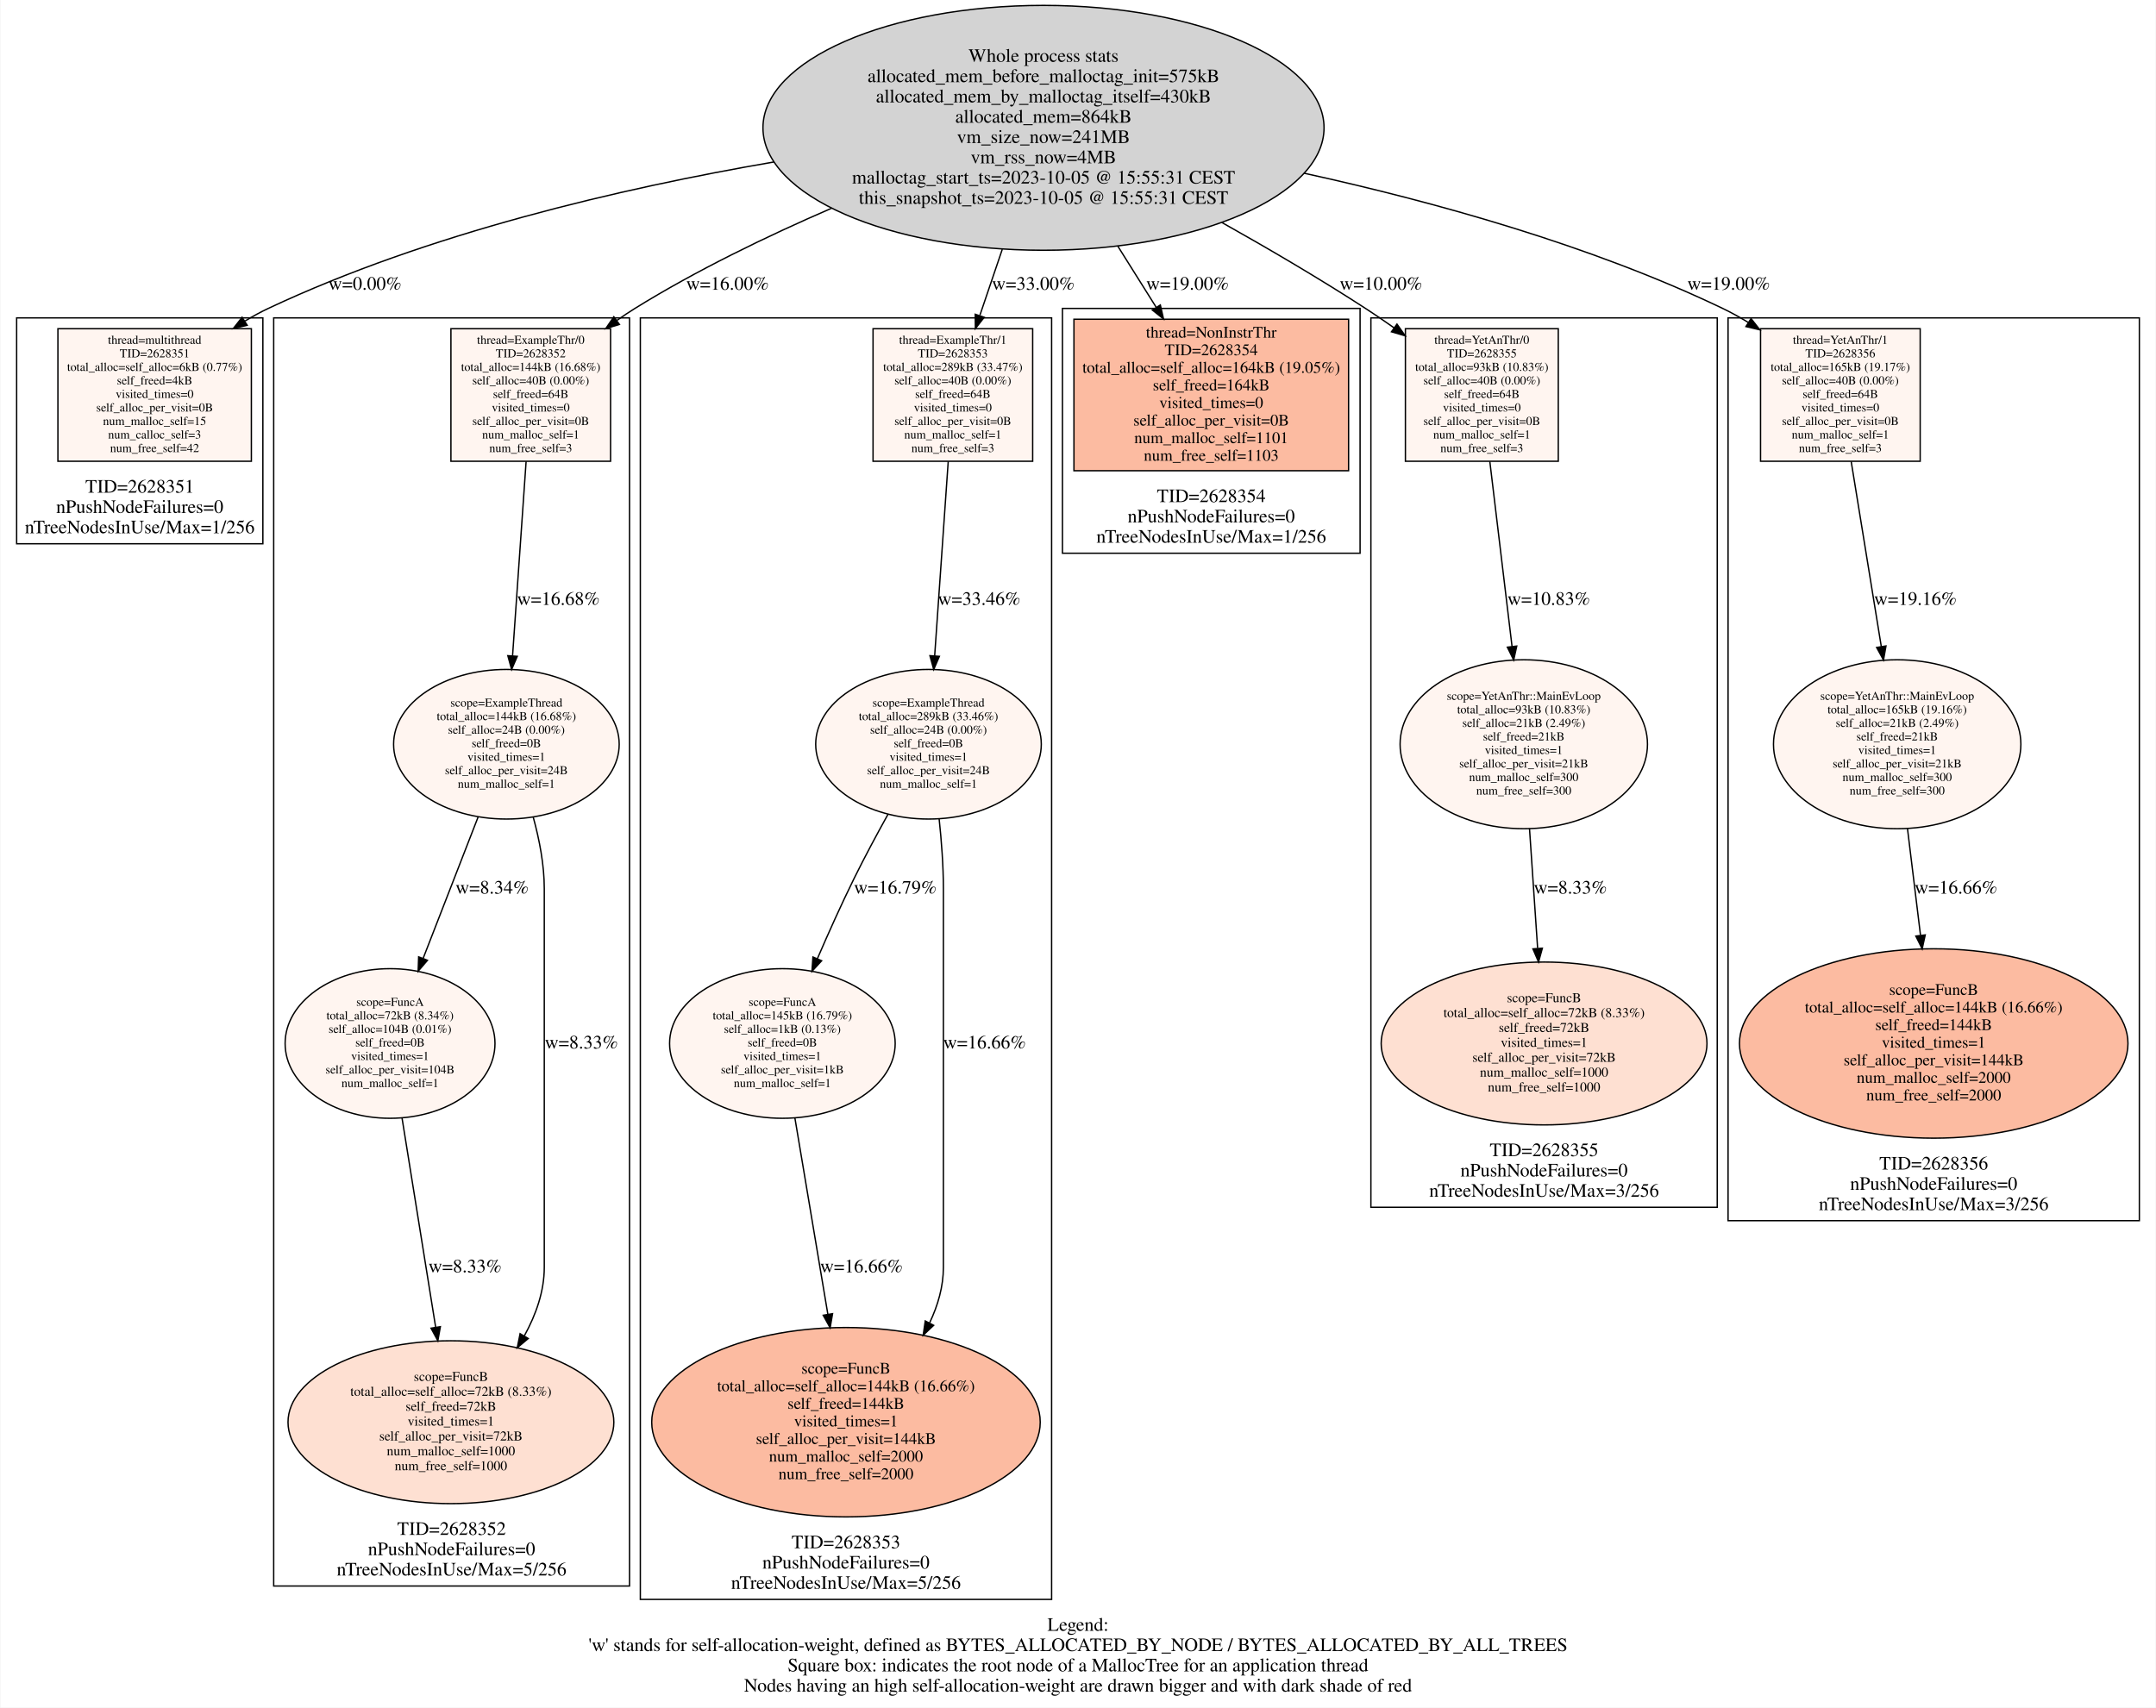
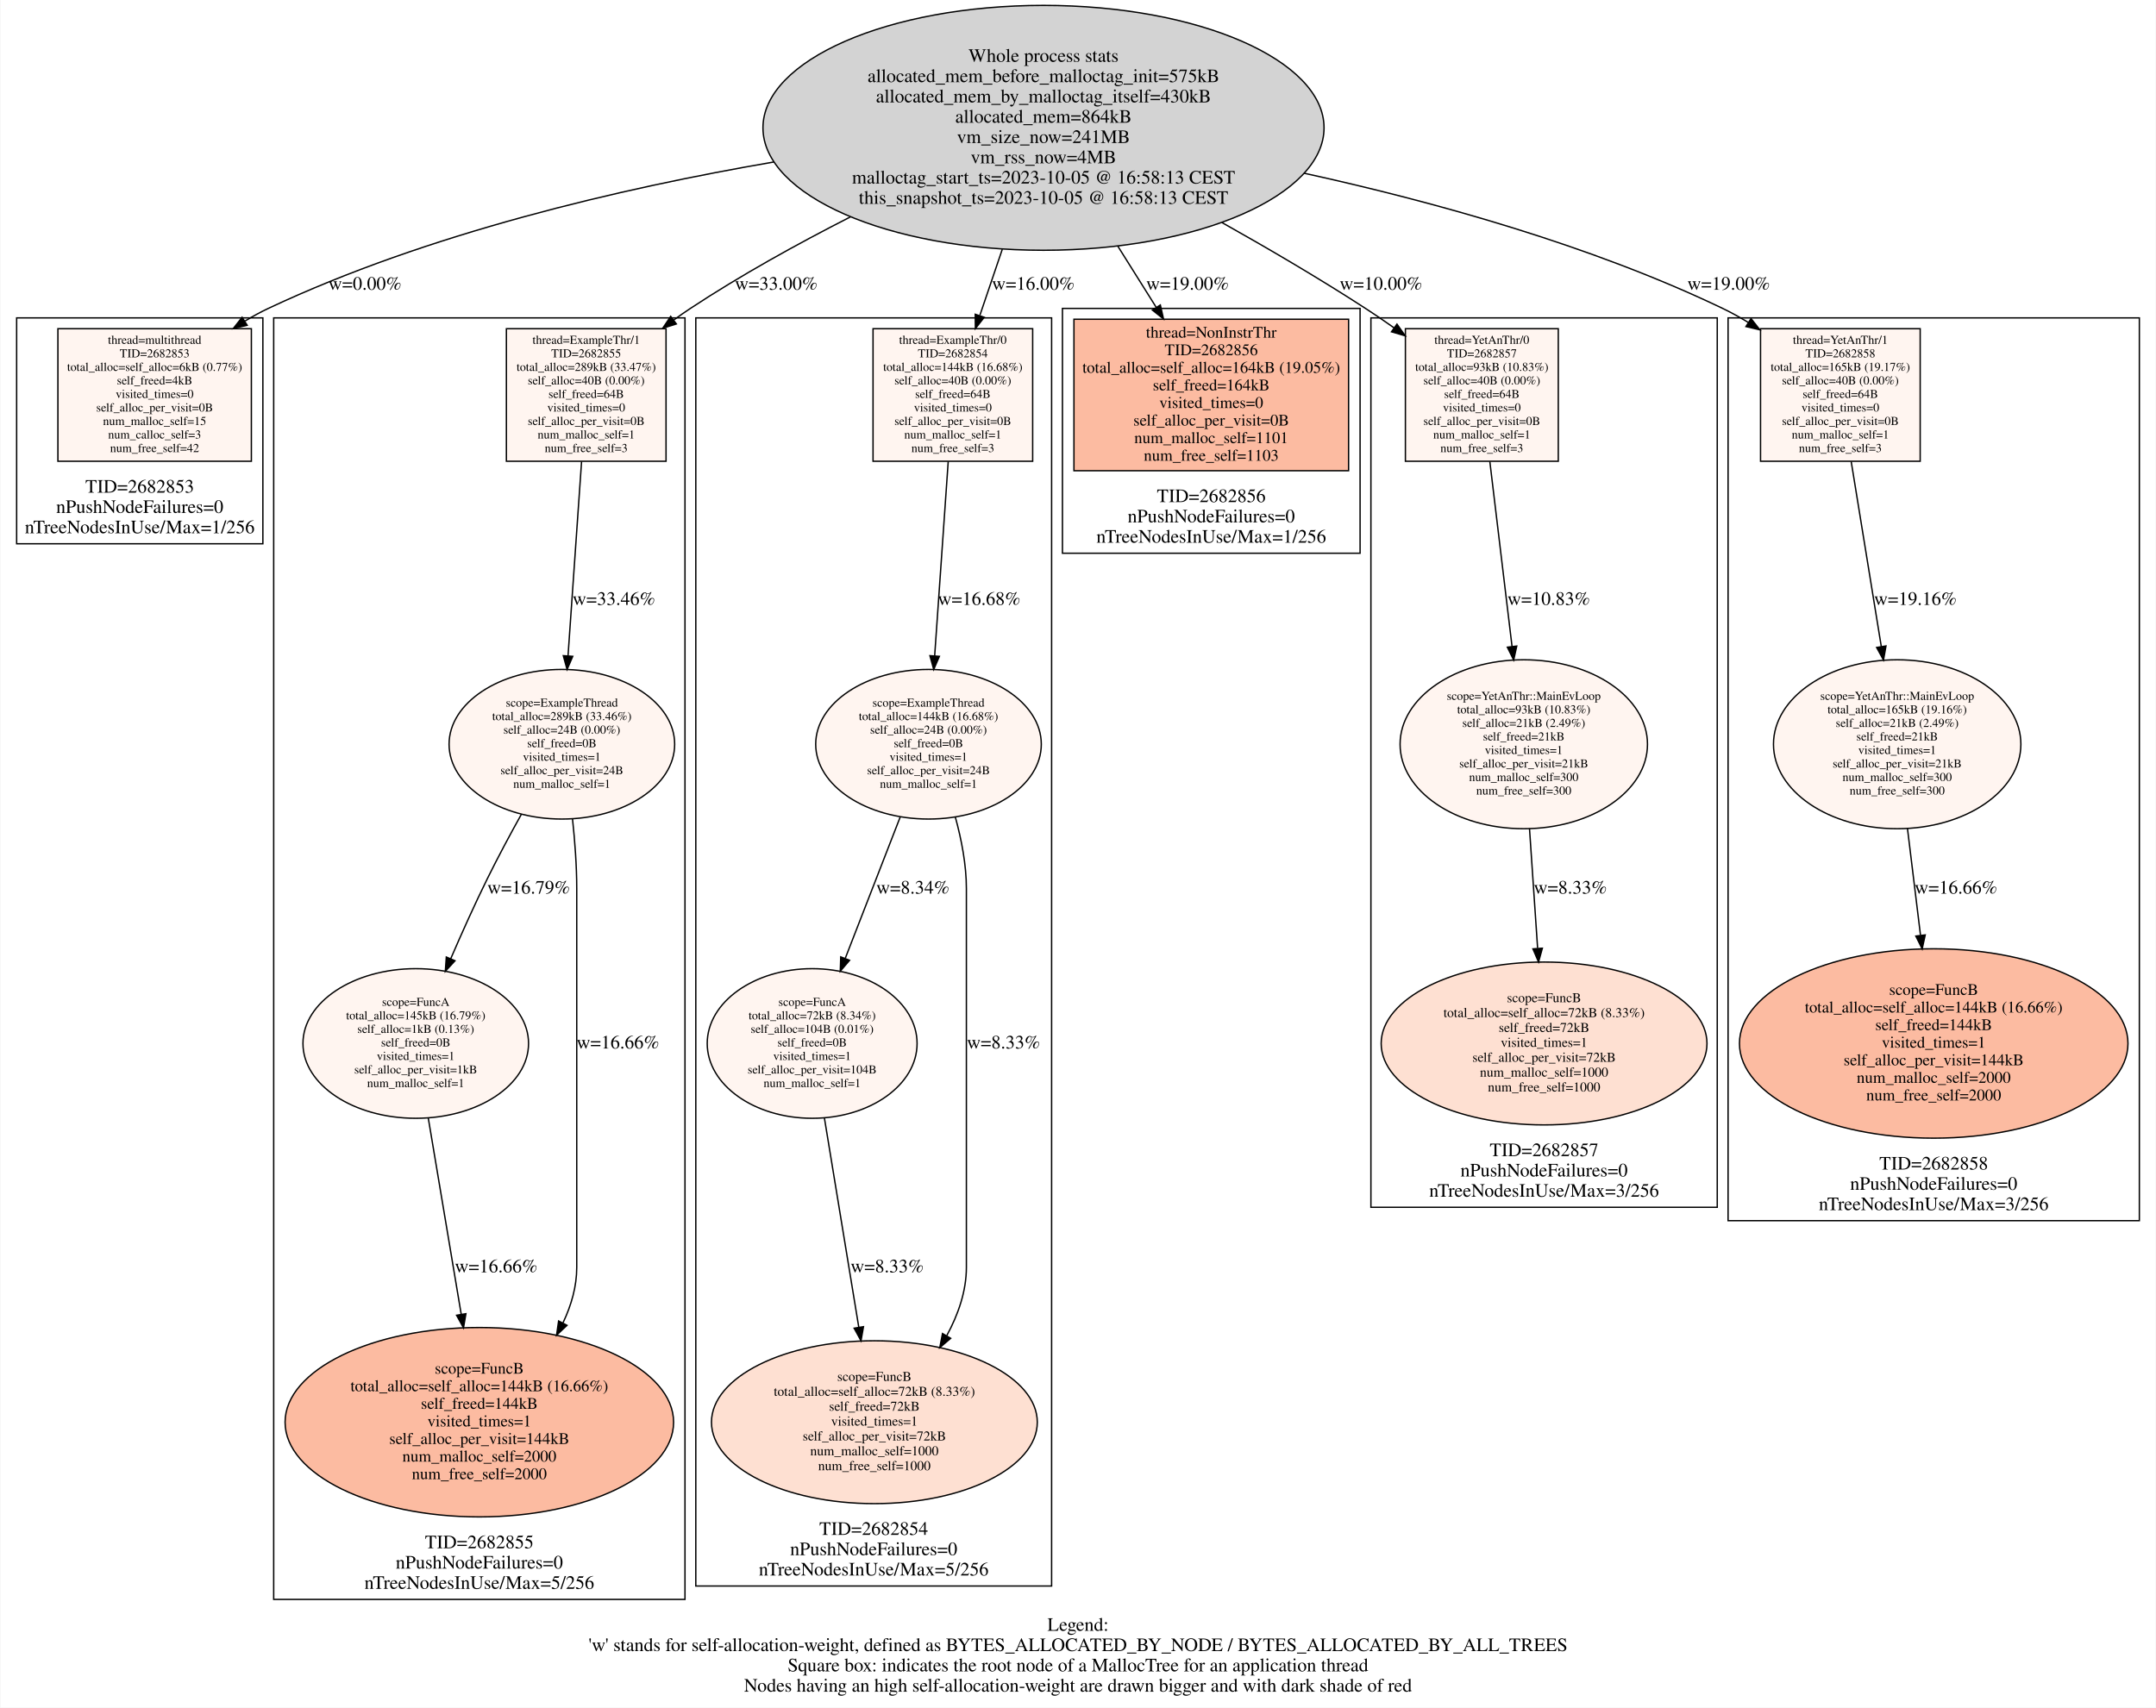
<svg xmlns="http://www.w3.org/2000/svg" width="1593pt" height="1262pt" viewBox="0.00 0.00 1593.00 1262.48">
  <g id="graph0" class="graph" transform="scale(1 1) rotate(0) translate(4 1258.484)">
    <polygon fill="#ffffff" stroke="transparent" points="-4,4 -4,-1258.484 1589,-1258.484 1589,4 -4,4" />
    <text text-anchor="middle" x="792.5" y="-52.8" font-family="Times,serif" font-size="14.00" fill="#000000">Legend:</text>
    <text text-anchor="middle" x="792.5" y="-37.8" font-family="Times,serif" font-size="14.00" fill="#000000">'w' stands for self-allocation-weight, defined as BYTES_ALLOCATED_BY_NODE / BYTES_ALLOCATED_BY_ALL_TREES</text>
    <text text-anchor="middle" x="792.5" y="-22.8" font-family="Times,serif" font-size="14.00" fill="#000000">Square box: indicates the root node of a MallocTree for an application thread</text>
    <text text-anchor="middle" x="792.5" y="-7.8" font-family="Times,serif" font-size="14.00" fill="#000000">Nodes having an high self-allocation-weight are drawn bigger and with dark shade of red</text>
    <g id="clust1" class="cluster">
      <polygon fill="none" stroke="#000000" points="8,-856.465 8,-1023.465 190,-1023.465 190,-856.465 8,-856.465" />
-       <text text-anchor="middle" x="99" y="-894.265" font-family="Times,serif" font-size="14.00" fill="#000000">TID=2628351</text>
+       <text text-anchor="middle" x="99" y="-894.265" font-family="Times,serif" font-size="14.00" fill="#000000">TID=2682853</text>
      <text text-anchor="middle" x="99" y="-879.265" font-family="Times,serif" font-size="14.00" fill="#000000">nPushNodeFailures=0</text>
      <text text-anchor="middle" x="99" y="-864.265" font-family="Times,serif" font-size="14.00" fill="#000000">nTreeNodesInUse/Max=1/256</text>
    </g>
    <g id="clust2" class="cluster">
-       <polygon fill="none" stroke="#000000" points="198,-85.9 198,-1023.465 461,-1023.465 461,-85.9 198,-85.9" />
-       <text text-anchor="middle" x="329.5" y="-123.7" font-family="Times,serif" font-size="14.00" fill="#000000">TID=2628352</text>
-       <text text-anchor="middle" x="329.5" y="-108.7" font-family="Times,serif" font-size="14.00" fill="#000000">nPushNodeFailures=0</text>
-       <text text-anchor="middle" x="329.5" y="-93.7" font-family="Times,serif" font-size="14.00" fill="#000000">nTreeNodesInUse/Max=5/256</text>
+       <polygon fill="none" stroke="#000000" points="198,-76 198,-1023.465 502,-1023.465 502,-76 198,-76" />
+       <text text-anchor="middle" x="350" y="-113.8" font-family="Times,serif" font-size="14.00" fill="#000000">TID=2682855</text>
+       <text text-anchor="middle" x="350" y="-98.8" font-family="Times,serif" font-size="14.00" fill="#000000">nPushNodeFailures=0</text>
+       <text text-anchor="middle" x="350" y="-83.8" font-family="Times,serif" font-size="14.00" fill="#000000">nTreeNodesInUse/Max=5/256</text>
    </g>
    <g id="clust3" class="cluster">
-       <polygon fill="none" stroke="#000000" points="469,-76 469,-1023.465 773,-1023.465 773,-76 469,-76" />
-       <text text-anchor="middle" x="621" y="-113.8" font-family="Times,serif" font-size="14.00" fill="#000000">TID=2628353</text>
-       <text text-anchor="middle" x="621" y="-98.8" font-family="Times,serif" font-size="14.00" fill="#000000">nPushNodeFailures=0</text>
-       <text text-anchor="middle" x="621" y="-83.8" font-family="Times,serif" font-size="14.00" fill="#000000">nTreeNodesInUse/Max=5/256</text>
+       <polygon fill="none" stroke="#000000" points="510,-85.9 510,-1023.465 773,-1023.465 773,-85.9 510,-85.9" />
+       <text text-anchor="middle" x="641.5" y="-123.7" font-family="Times,serif" font-size="14.00" fill="#000000">TID=2682854</text>
+       <text text-anchor="middle" x="641.5" y="-108.7" font-family="Times,serif" font-size="14.00" fill="#000000">nPushNodeFailures=0</text>
+       <text text-anchor="middle" x="641.5" y="-93.7" font-family="Times,serif" font-size="14.00" fill="#000000">nTreeNodesInUse/Max=5/256</text>
    </g>
    <g id="clust4" class="cluster">
      <polygon fill="none" stroke="#000000" points="781,-849.465 781,-1030.465 1001,-1030.465 1001,-849.465 781,-849.465" />
-       <text text-anchor="middle" x="891" y="-887.265" font-family="Times,serif" font-size="14.00" fill="#000000">TID=2628354</text>
+       <text text-anchor="middle" x="891" y="-887.265" font-family="Times,serif" font-size="14.00" fill="#000000">TID=2682856</text>
      <text text-anchor="middle" x="891" y="-872.265" font-family="Times,serif" font-size="14.00" fill="#000000">nPushNodeFailures=0</text>
      <text text-anchor="middle" x="891" y="-857.265" font-family="Times,serif" font-size="14.00" fill="#000000">nTreeNodesInUse/Max=1/256</text>
    </g>
    <g id="clust5" class="cluster">
      <polygon fill="none" stroke="#000000" points="1009,-365.907 1009,-1023.465 1265,-1023.465 1265,-365.907 1009,-365.907" />
-       <text text-anchor="middle" x="1137" y="-403.707" font-family="Times,serif" font-size="14.00" fill="#000000">TID=2628355</text>
+       <text text-anchor="middle" x="1137" y="-403.707" font-family="Times,serif" font-size="14.00" fill="#000000">TID=2682857</text>
      <text text-anchor="middle" x="1137" y="-388.707" font-family="Times,serif" font-size="14.00" fill="#000000">nPushNodeFailures=0</text>
      <text text-anchor="middle" x="1137" y="-373.707" font-family="Times,serif" font-size="14.00" fill="#000000">nTreeNodesInUse/Max=3/256</text>
    </g>
    <g id="clust6" class="cluster">
      <polygon fill="none" stroke="#000000" points="1273,-356.007 1273,-1023.465 1577,-1023.465 1577,-356.007 1273,-356.007" />
-       <text text-anchor="middle" x="1425" y="-393.807" font-family="Times,serif" font-size="14.00" fill="#000000">TID=2628356</text>
+       <text text-anchor="middle" x="1425" y="-393.807" font-family="Times,serif" font-size="14.00" fill="#000000">TID=2682858</text>
      <text text-anchor="middle" x="1425" y="-378.807" font-family="Times,serif" font-size="14.00" fill="#000000">nPushNodeFailures=0</text>
      <text text-anchor="middle" x="1425" y="-363.807" font-family="Times,serif" font-size="14.00" fill="#000000">nTreeNodesInUse/Max=3/256</text>
    </g>
    <g id="node1" class="node">
      <ellipse fill="#d3d3d3" stroke="#000000" cx="767" cy="-1163.975" rx="207.365" ry="90.519" />
      <text text-anchor="middle" x="767" y="-1212.775" font-family="Times,serif" font-size="14.00" fill="#000000">Whole process stats</text>
      <text text-anchor="middle" x="767" y="-1197.775" font-family="Times,serif" font-size="14.00" fill="#000000">allocated_mem_before_malloctag_init=575kB</text>
      <text text-anchor="middle" x="767" y="-1182.775" font-family="Times,serif" font-size="14.00" fill="#000000">allocated_mem_by_malloctag_itself=430kB</text>
      <text text-anchor="middle" x="767" y="-1167.775" font-family="Times,serif" font-size="14.00" fill="#000000">allocated_mem=864kB</text>
      <text text-anchor="middle" x="767" y="-1152.775" font-family="Times,serif" font-size="14.00" fill="#000000">vm_size_now=241MB</text>
      <text text-anchor="middle" x="767" y="-1137.775" font-family="Times,serif" font-size="14.00" fill="#000000">vm_rss_now=4MB</text>
-       <text text-anchor="middle" x="767" y="-1122.775" font-family="Times,serif" font-size="14.00" fill="#000000">malloctag_start_ts=2023-10-05 @ 15:55:31 CEST</text>
-       <text text-anchor="middle" x="767" y="-1107.775" font-family="Times,serif" font-size="14.00" fill="#000000">this_snapshot_ts=2023-10-05 @ 15:55:31 CEST</text>
+       <text text-anchor="middle" x="767" y="-1122.775" font-family="Times,serif" font-size="14.00" fill="#000000">malloctag_start_ts=2023-10-05 @ 16:58:13 CEST</text>
+       <text text-anchor="middle" x="767" y="-1107.775" font-family="Times,serif" font-size="14.00" fill="#000000">this_snapshot_ts=2023-10-05 @ 16:58:13 CEST</text>
    </g>
    <g id="node2" class="node">
      <polygon fill="#fff5f0" stroke="#000000" points="181.5,-1015.465 38.5,-1015.465 38.5,-917.465 181.5,-917.465 181.5,-1015.465" />
      <text text-anchor="middle" x="110" y="-1004.265" font-family="Times,serif" font-size="9.00" fill="#000000">thread=multithread</text>
-       <text text-anchor="middle" x="110" y="-994.265" font-family="Times,serif" font-size="9.00" fill="#000000">TID=2628351</text>
+       <text text-anchor="middle" x="110" y="-994.265" font-family="Times,serif" font-size="9.00" fill="#000000">TID=2682853</text>
      <text text-anchor="middle" x="110" y="-984.265" font-family="Times,serif" font-size="9.00" fill="#000000">total_alloc=self_alloc=6kB (0.77%)</text>
      <text text-anchor="middle" x="110" y="-974.265" font-family="Times,serif" font-size="9.00" fill="#000000">self_freed=4kB</text>
      <text text-anchor="middle" x="110" y="-964.265" font-family="Times,serif" font-size="9.00" fill="#000000">visited_times=0</text>
      <text text-anchor="middle" x="110" y="-954.265" font-family="Times,serif" font-size="9.00" fill="#000000">self_alloc_per_visit=0B</text>
      <text text-anchor="middle" x="110" y="-944.265" font-family="Times,serif" font-size="9.00" fill="#000000">num_malloc_self=15</text>
      <text text-anchor="middle" x="110" y="-934.265" font-family="Times,serif" font-size="9.00" fill="#000000">num_calloc_self=3</text>
      <text text-anchor="middle" x="110" y="-924.265" font-family="Times,serif" font-size="9.00" fill="#000000">num_free_self=42</text>
    </g>
    <g id="edge1" class="edge">
      <path fill="none" stroke="#000000" d="M567.885,-1138.758C454.422,-1119.27 311.829,-1085.936 194,-1030.465 188.231,-1027.749 182.478,-1024.59 176.845,-1021.157" />
      <polygon fill="#000000" stroke="#000000" points="178.415,-1018.007 168.105,-1015.564 174.642,-1023.903 178.415,-1018.007" />
      <text text-anchor="middle" x="265.5" y="-1044.265" font-family="Times,serif" font-size="14.00" fill="#000000">w=0.00%</text>
    </g>
    <g id="node3" class="node">
-       <polygon fill="#fff5f0" stroke="#000000" points="447,-1015.465 329,-1015.465 329,-917.465 447,-917.465 447,-1015.465" />
-       <text text-anchor="middle" x="388" y="-1004.265" font-family="Times,serif" font-size="9.00" fill="#000000">thread=ExampleThr/0</text>
-       <text text-anchor="middle" x="388" y="-994.265" font-family="Times,serif" font-size="9.00" fill="#000000">TID=2628352</text>
-       <text text-anchor="middle" x="388" y="-984.265" font-family="Times,serif" font-size="9.00" fill="#000000">total_alloc=144kB (16.68%)</text>
-       <text text-anchor="middle" x="388" y="-974.265" font-family="Times,serif" font-size="9.00" fill="#000000">self_alloc=40B (0.00%)</text>
-       <text text-anchor="middle" x="388" y="-964.265" font-family="Times,serif" font-size="9.00" fill="#000000">self_freed=64B</text>
-       <text text-anchor="middle" x="388" y="-954.265" font-family="Times,serif" font-size="9.00" fill="#000000">visited_times=0</text>
-       <text text-anchor="middle" x="388" y="-944.265" font-family="Times,serif" font-size="9.00" fill="#000000">self_alloc_per_visit=0B</text>
-       <text text-anchor="middle" x="388" y="-934.265" font-family="Times,serif" font-size="9.00" fill="#000000">num_malloc_self=1</text>
-       <text text-anchor="middle" x="388" y="-924.265" font-family="Times,serif" font-size="9.00" fill="#000000">num_free_self=3</text>
+       <polygon fill="#fff5f0" stroke="#000000" points="488,-1015.465 370,-1015.465 370,-917.465 488,-917.465 488,-1015.465" />
+       <text text-anchor="middle" x="429" y="-1004.265" font-family="Times,serif" font-size="9.00" fill="#000000">thread=ExampleThr/1</text>
+       <text text-anchor="middle" x="429" y="-994.265" font-family="Times,serif" font-size="9.00" fill="#000000">TID=2682855</text>
+       <text text-anchor="middle" x="429" y="-984.265" font-family="Times,serif" font-size="9.00" fill="#000000">total_alloc=289kB (33.47%)</text>
+       <text text-anchor="middle" x="429" y="-974.265" font-family="Times,serif" font-size="9.00" fill="#000000">self_alloc=40B (0.00%)</text>
+       <text text-anchor="middle" x="429" y="-964.265" font-family="Times,serif" font-size="9.00" fill="#000000">self_freed=64B</text>
+       <text text-anchor="middle" x="429" y="-954.265" font-family="Times,serif" font-size="9.00" fill="#000000">visited_times=0</text>
+       <text text-anchor="middle" x="429" y="-944.265" font-family="Times,serif" font-size="9.00" fill="#000000">self_alloc_per_visit=0B</text>
+       <text text-anchor="middle" x="429" y="-934.265" font-family="Times,serif" font-size="9.00" fill="#000000">num_malloc_self=1</text>
+       <text text-anchor="middle" x="429" y="-924.265" font-family="Times,serif" font-size="9.00" fill="#000000">num_free_self=3</text>
    </g>
    <g id="edge6" class="edge">
-       <path fill="none" stroke="#000000" d="M610.335,-1104.514C562.28,-1083.715 510.193,-1058.476 465,-1030.465 460.588,-1027.731 456.158,-1024.763 451.774,-1021.655" />
-       <polygon fill="#000000" stroke="#000000" points="453.55,-1018.617 443.416,-1015.527 449.411,-1024.263 453.55,-1018.617" />
-       <text text-anchor="middle" x="533.5" y="-1044.265" font-family="Times,serif" font-size="14.00" fill="#000000">w=16.00%</text>
+       <path fill="none" stroke="#000000" d="M624.268,-1098.122C584.946,-1078.078 542.962,-1054.848 506,-1030.465 501.951,-1027.794 497.869,-1024.945 493.811,-1021.988" />
+       <polygon fill="#000000" stroke="#000000" points="495.634,-1018.98 485.53,-1015.79 491.439,-1024.584 495.634,-1018.98" />
+       <text text-anchor="middle" x="569.5" y="-1044.265" font-family="Times,serif" font-size="14.00" fill="#000000">w=33.00%</text>
    </g>
    <g id="node7" class="node">
      <polygon fill="#fff5f0" stroke="#000000" points="759,-1015.465 641,-1015.465 641,-917.465 759,-917.465 759,-1015.465" />
-       <text text-anchor="middle" x="700" y="-1004.265" font-family="Times,serif" font-size="9.00" fill="#000000">thread=ExampleThr/1</text>
-       <text text-anchor="middle" x="700" y="-994.265" font-family="Times,serif" font-size="9.00" fill="#000000">TID=2628353</text>
-       <text text-anchor="middle" x="700" y="-984.265" font-family="Times,serif" font-size="9.00" fill="#000000">total_alloc=289kB (33.47%)</text>
+       <text text-anchor="middle" x="700" y="-1004.265" font-family="Times,serif" font-size="9.00" fill="#000000">thread=ExampleThr/0</text>
+       <text text-anchor="middle" x="700" y="-994.265" font-family="Times,serif" font-size="9.00" fill="#000000">TID=2682854</text>
+       <text text-anchor="middle" x="700" y="-984.265" font-family="Times,serif" font-size="9.00" fill="#000000">total_alloc=144kB (16.68%)</text>
      <text text-anchor="middle" x="700" y="-974.265" font-family="Times,serif" font-size="9.00" fill="#000000">self_alloc=40B (0.00%)</text>
      <text text-anchor="middle" x="700" y="-964.265" font-family="Times,serif" font-size="9.00" fill="#000000">self_freed=64B</text>
      <text text-anchor="middle" x="700" y="-954.265" font-family="Times,serif" font-size="9.00" fill="#000000">visited_times=0</text>
      <text text-anchor="middle" x="700" y="-944.265" font-family="Times,serif" font-size="9.00" fill="#000000">self_alloc_per_visit=0B</text>
      <text text-anchor="middle" x="700" y="-934.265" font-family="Times,serif" font-size="9.00" fill="#000000">num_malloc_self=1</text>
      <text text-anchor="middle" x="700" y="-924.265" font-family="Times,serif" font-size="9.00" fill="#000000">num_free_self=3</text>
    </g>
    <g id="edge11" class="edge">
      <path fill="none" stroke="#000000" d="M736.539,-1074.178C730.924,-1057.626 725.195,-1040.736 719.988,-1025.389" />
      <polygon fill="#000000" stroke="#000000" points="723.176,-1023.89 716.649,-1015.544 716.547,-1026.139 723.176,-1023.89" />
-       <text text-anchor="middle" x="759.5" y="-1044.265" font-family="Times,serif" font-size="14.00" fill="#000000">w=33.00%</text>
+       <text text-anchor="middle" x="759.5" y="-1044.265" font-family="Times,serif" font-size="14.00" fill="#000000">w=16.00%</text>
    </g>
    <g id="node11" class="node">
      <polygon fill="#fcbba1" stroke="#000000" points="992.5,-1022.465 789.5,-1022.465 789.5,-910.465 992.5,-910.465 992.5,-1022.465" />
      <text text-anchor="middle" x="891" y="-1008.865" font-family="Times,serif" font-size="12.00" fill="#000000">thread=NonInstrThr</text>
-       <text text-anchor="middle" x="891" y="-995.865" font-family="Times,serif" font-size="12.00" fill="#000000">TID=2628354</text>
+       <text text-anchor="middle" x="891" y="-995.865" font-family="Times,serif" font-size="12.00" fill="#000000">TID=2682856</text>
      <text text-anchor="middle" x="891" y="-982.865" font-family="Times,serif" font-size="12.00" fill="#000000">total_alloc=self_alloc=164kB (19.05%)</text>
      <text text-anchor="middle" x="891" y="-969.865" font-family="Times,serif" font-size="12.00" fill="#000000">self_freed=164kB</text>
      <text text-anchor="middle" x="891" y="-956.865" font-family="Times,serif" font-size="12.00" fill="#000000">visited_times=0</text>
      <text text-anchor="middle" x="891" y="-943.865" font-family="Times,serif" font-size="12.00" fill="#000000">self_alloc_per_visit=0B</text>
      <text text-anchor="middle" x="891" y="-930.865" font-family="Times,serif" font-size="12.00" fill="#000000">num_malloc_self=1101</text>
      <text text-anchor="middle" x="891" y="-917.865" font-family="Times,serif" font-size="12.00" fill="#000000">num_free_self=1103</text>
    </g>
    <g id="edge12" class="edge">
      <path fill="none" stroke="#000000" d="M821.93,-1076.482C831.425,-1061.357 841.145,-1045.876 850.182,-1031.481" />
      <polygon fill="#000000" stroke="#000000" points="853.36,-1033.002 855.712,-1022.672 847.431,-1029.28 853.36,-1033.002" />
      <text text-anchor="middle" x="873.5" y="-1044.265" font-family="Times,serif" font-size="14.00" fill="#000000">w=19.00%</text>
    </g>
    <g id="node12" class="node">
      <polygon fill="#fff5f0" stroke="#000000" points="1147.5,-1015.465 1034.5,-1015.465 1034.5,-917.465 1147.5,-917.465 1147.5,-1015.465" />
      <text text-anchor="middle" x="1091" y="-1004.265" font-family="Times,serif" font-size="9.00" fill="#000000">thread=YetAnThr/0</text>
-       <text text-anchor="middle" x="1091" y="-994.265" font-family="Times,serif" font-size="9.00" fill="#000000">TID=2628355</text>
+       <text text-anchor="middle" x="1091" y="-994.265" font-family="Times,serif" font-size="9.00" fill="#000000">TID=2682857</text>
      <text text-anchor="middle" x="1091" y="-984.265" font-family="Times,serif" font-size="9.00" fill="#000000">total_alloc=93kB (10.83%)</text>
      <text text-anchor="middle" x="1091" y="-974.265" font-family="Times,serif" font-size="9.00" fill="#000000">self_alloc=40B (0.00%)</text>
      <text text-anchor="middle" x="1091" y="-964.265" font-family="Times,serif" font-size="9.00" fill="#000000">self_freed=64B</text>
      <text text-anchor="middle" x="1091" y="-954.265" font-family="Times,serif" font-size="9.00" fill="#000000">visited_times=0</text>
      <text text-anchor="middle" x="1091" y="-944.265" font-family="Times,serif" font-size="9.00" fill="#000000">self_alloc_per_visit=0B</text>
      <text text-anchor="middle" x="1091" y="-934.265" font-family="Times,serif" font-size="9.00" fill="#000000">num_malloc_self=1</text>
      <text text-anchor="middle" x="1091" y="-924.265" font-family="Times,serif" font-size="9.00" fill="#000000">num_free_self=3</text>
    </g>
    <g id="edge15" class="edge">
      <path fill="none" stroke="#000000" d="M898.798,-1094.01C933.85,-1074.334 971.316,-1052.318 1005,-1030.465 1011.958,-1025.951 1019.099,-1021.07 1026.149,-1016.085" />
      <polygon fill="#000000" stroke="#000000" points="1028.273,-1018.869 1034.367,-1010.202 1024.199,-1013.177 1028.273,-1018.869" />
      <text text-anchor="middle" x="1016.5" y="-1044.265" font-family="Times,serif" font-size="14.00" fill="#000000">w=10.00%</text>
    </g>
    <g id="node15" class="node">
      <polygon fill="#fff5f0" stroke="#000000" points="1415,-1015.465 1297,-1015.465 1297,-917.465 1415,-917.465 1415,-1015.465" />
      <text text-anchor="middle" x="1356" y="-1004.265" font-family="Times,serif" font-size="9.00" fill="#000000">thread=YetAnThr/1</text>
-       <text text-anchor="middle" x="1356" y="-994.265" font-family="Times,serif" font-size="9.00" fill="#000000">TID=2628356</text>
+       <text text-anchor="middle" x="1356" y="-994.265" font-family="Times,serif" font-size="9.00" fill="#000000">TID=2682858</text>
      <text text-anchor="middle" x="1356" y="-984.265" font-family="Times,serif" font-size="9.00" fill="#000000">total_alloc=165kB (19.17%)</text>
      <text text-anchor="middle" x="1356" y="-974.265" font-family="Times,serif" font-size="9.00" fill="#000000">self_alloc=40B (0.00%)</text>
      <text text-anchor="middle" x="1356" y="-964.265" font-family="Times,serif" font-size="9.00" fill="#000000">self_freed=64B</text>
      <text text-anchor="middle" x="1356" y="-954.265" font-family="Times,serif" font-size="9.00" fill="#000000">visited_times=0</text>
      <text text-anchor="middle" x="1356" y="-944.265" font-family="Times,serif" font-size="9.00" fill="#000000">self_alloc_per_visit=0B</text>
      <text text-anchor="middle" x="1356" y="-934.265" font-family="Times,serif" font-size="9.00" fill="#000000">num_malloc_self=1</text>
      <text text-anchor="middle" x="1356" y="-924.265" font-family="Times,serif" font-size="9.00" fill="#000000">num_free_self=3</text>
    </g>
    <g id="edge18" class="edge">
      <path fill="none" stroke="#000000" d="M959.481,-1130.452C1055.501,-1109.378 1171.621,-1077.155 1269,-1030.465 1275.393,-1027.4 1281.796,-1023.844 1288.066,-1020.009" />
      <polygon fill="#000000" stroke="#000000" points="1289.964,-1022.949 1296.52,-1014.626 1286.205,-1017.044 1289.964,-1022.949" />
      <text text-anchor="middle" x="1273.5" y="-1044.265" font-family="Times,serif" font-size="14.00" fill="#000000">w=19.00%</text>
    </g>
    <g id="node4" class="node">
-       <ellipse fill="#fff5f0" stroke="#000000" cx="370" cy="-708.24" rx="83.377" ry="55.309" />
-       <text text-anchor="middle" x="370" y="-736.04" font-family="Times,serif" font-size="9.00" fill="#000000">scope=ExampleThread</text>
-       <text text-anchor="middle" x="370" y="-726.04" font-family="Times,serif" font-size="9.00" fill="#000000">total_alloc=144kB (16.68%)</text>
-       <text text-anchor="middle" x="370" y="-716.04" font-family="Times,serif" font-size="9.00" fill="#000000">self_alloc=24B (0.00%)</text>
-       <text text-anchor="middle" x="370" y="-706.04" font-family="Times,serif" font-size="9.00" fill="#000000">self_freed=0B</text>
-       <text text-anchor="middle" x="370" y="-696.04" font-family="Times,serif" font-size="9.00" fill="#000000">visited_times=1</text>
-       <text text-anchor="middle" x="370" y="-686.04" font-family="Times,serif" font-size="9.00" fill="#000000">self_alloc_per_visit=24B</text>
-       <text text-anchor="middle" x="370" y="-676.04" font-family="Times,serif" font-size="9.00" fill="#000000">num_malloc_self=1</text>
+       <ellipse fill="#fff5f0" stroke="#000000" cx="411" cy="-708.24" rx="83.377" ry="55.309" />
+       <text text-anchor="middle" x="411" y="-736.04" font-family="Times,serif" font-size="9.00" fill="#000000">scope=ExampleThread</text>
+       <text text-anchor="middle" x="411" y="-726.04" font-family="Times,serif" font-size="9.00" fill="#000000">total_alloc=289kB (33.46%)</text>
+       <text text-anchor="middle" x="411" y="-716.04" font-family="Times,serif" font-size="9.00" fill="#000000">self_alloc=24B (0.00%)</text>
+       <text text-anchor="middle" x="411" y="-706.04" font-family="Times,serif" font-size="9.00" fill="#000000">self_freed=0B</text>
+       <text text-anchor="middle" x="411" y="-696.04" font-family="Times,serif" font-size="9.00" fill="#000000">visited_times=1</text>
+       <text text-anchor="middle" x="411" y="-686.04" font-family="Times,serif" font-size="9.00" fill="#000000">self_alloc_per_visit=24B</text>
+       <text text-anchor="middle" x="411" y="-676.04" font-family="Times,serif" font-size="9.00" fill="#000000">num_malloc_self=1</text>
    </g>
    <g id="edge2" class="edge">
-       <path fill="none" stroke="#000000" d="M384.572,-917.287C381.733,-876.56 377.675,-818.338 374.561,-773.677" />
-       <polygon fill="#000000" stroke="#000000" points="378.039,-773.234 373.852,-763.502 371.056,-773.721 378.039,-773.234" />
-       <text text-anchor="middle" x="408.5" y="-811.265" font-family="Times,serif" font-size="14.00" fill="#000000">w=16.68%</text>
+       <path fill="none" stroke="#000000" d="M425.572,-917.287C422.733,-876.56 418.675,-818.338 415.561,-773.677" />
+       <polygon fill="#000000" stroke="#000000" points="419.039,-773.234 414.852,-763.502 412.056,-773.721 419.039,-773.234" />
+       <text text-anchor="middle" x="449.5" y="-811.265" font-family="Times,serif" font-size="14.00" fill="#000000">w=33.46%</text>
    </g>
    <g id="node5" class="node">
-       <ellipse fill="#fff5f0" stroke="#000000" cx="284" cy="-487.011" rx="77.564" ry="55.309" />
-       <text text-anchor="middle" x="284" y="-514.811" font-family="Times,serif" font-size="9.00" fill="#000000">scope=FuncA</text>
-       <text text-anchor="middle" x="284" y="-504.811" font-family="Times,serif" font-size="9.00" fill="#000000">total_alloc=72kB (8.34%)</text>
-       <text text-anchor="middle" x="284" y="-494.811" font-family="Times,serif" font-size="9.00" fill="#000000">self_alloc=104B (0.01%)</text>
-       <text text-anchor="middle" x="284" y="-484.811" font-family="Times,serif" font-size="9.00" fill="#000000">self_freed=0B</text>
-       <text text-anchor="middle" x="284" y="-474.811" font-family="Times,serif" font-size="9.00" fill="#000000">visited_times=1</text>
-       <text text-anchor="middle" x="284" y="-464.811" font-family="Times,serif" font-size="9.00" fill="#000000">self_alloc_per_visit=104B</text>
-       <text text-anchor="middle" x="284" y="-454.811" font-family="Times,serif" font-size="9.00" fill="#000000">num_malloc_self=1</text>
+       <ellipse fill="#fff5f0" stroke="#000000" cx="303" cy="-487.011" rx="83.377" ry="55.309" />
+       <text text-anchor="middle" x="303" y="-514.811" font-family="Times,serif" font-size="9.00" fill="#000000">scope=FuncA</text>
+       <text text-anchor="middle" x="303" y="-504.811" font-family="Times,serif" font-size="9.00" fill="#000000">total_alloc=145kB (16.79%)</text>
+       <text text-anchor="middle" x="303" y="-494.811" font-family="Times,serif" font-size="9.00" fill="#000000">self_alloc=1kB (0.13%)</text>
+       <text text-anchor="middle" x="303" y="-484.811" font-family="Times,serif" font-size="9.00" fill="#000000">self_freed=0B</text>
+       <text text-anchor="middle" x="303" y="-474.811" font-family="Times,serif" font-size="9.00" fill="#000000">visited_times=1</text>
+       <text text-anchor="middle" x="303" y="-464.811" font-family="Times,serif" font-size="9.00" fill="#000000">self_alloc_per_visit=1kB</text>
+       <text text-anchor="middle" x="303" y="-454.811" font-family="Times,serif" font-size="9.00" fill="#000000">num_malloc_self=1</text>
    </g>
    <g id="edge3" class="edge">
-       <path fill="none" stroke="#000000" d="M349.182,-654.686C336.921,-623.145 321.346,-583.08 308.495,-550.023" />
-       <polygon fill="#000000" stroke="#000000" points="311.661,-548.506 304.775,-540.454 305.137,-551.043 311.661,-548.506" />
-       <text text-anchor="middle" x="359.5" y="-597.814" font-family="Times,serif" font-size="14.00" fill="#000000">w=8.34%</text>
+       <path fill="none" stroke="#000000" d="M381.072,-656.471C372.658,-641.332 363.707,-624.649 356,-609.014 346.611,-589.967 337.129,-568.863 328.832,-549.636" />
+       <polygon fill="#000000" stroke="#000000" points="332.016,-548.179 324.86,-540.365 325.582,-550.936 332.016,-548.179" />
+       <text text-anchor="middle" x="386.5" y="-597.814" font-family="Times,serif" font-size="14.00" fill="#000000">w=16.79%</text>
    </g>
    <g id="node6" class="node">
-       <ellipse fill="#fee0d2" stroke="#000000" cx="329" cy="-207.004" rx="120.417" ry="60.208" />
-       <text text-anchor="middle" x="329" y="-237.504" font-family="Times,serif" font-size="10.00" fill="#000000">scope=FuncB</text>
-       <text text-anchor="middle" x="329" y="-226.504" font-family="Times,serif" font-size="10.00" fill="#000000">total_alloc=self_alloc=72kB (8.33%)</text>
-       <text text-anchor="middle" x="329" y="-215.504" font-family="Times,serif" font-size="10.00" fill="#000000">self_freed=72kB</text>
-       <text text-anchor="middle" x="329" y="-204.504" font-family="Times,serif" font-size="10.00" fill="#000000">visited_times=1</text>
-       <text text-anchor="middle" x="329" y="-193.504" font-family="Times,serif" font-size="10.00" fill="#000000">self_alloc_per_visit=72kB</text>
-       <text text-anchor="middle" x="329" y="-182.504" font-family="Times,serif" font-size="10.00" fill="#000000">num_malloc_self=1000</text>
-       <text text-anchor="middle" x="329" y="-171.504" font-family="Times,serif" font-size="10.00" fill="#000000">num_free_self=1000</text>
+       <ellipse fill="#fcbba1" stroke="#000000" cx="350" cy="-207.004" rx="143.585" ry="70.007" />
+       <text text-anchor="middle" x="350" y="-242.904" font-family="Times,serif" font-size="12.00" fill="#000000">scope=FuncB</text>
+       <text text-anchor="middle" x="350" y="-229.904" font-family="Times,serif" font-size="12.00" fill="#000000">total_alloc=self_alloc=144kB (16.66%)</text>
+       <text text-anchor="middle" x="350" y="-216.904" font-family="Times,serif" font-size="12.00" fill="#000000">self_freed=144kB</text>
+       <text text-anchor="middle" x="350" y="-203.904" font-family="Times,serif" font-size="12.00" fill="#000000">visited_times=1</text>
+       <text text-anchor="middle" x="350" y="-190.904" font-family="Times,serif" font-size="12.00" fill="#000000">self_alloc_per_visit=144kB</text>
+       <text text-anchor="middle" x="350" y="-177.904" font-family="Times,serif" font-size="12.00" fill="#000000">num_malloc_self=2000</text>
+       <text text-anchor="middle" x="350" y="-164.904" font-family="Times,serif" font-size="12.00" fill="#000000">num_free_self=2000</text>
    </g>
    <g id="edge4" class="edge">
-       <path fill="none" stroke="#000000" d="M389.826,-654.382C394.423,-637.674 398,-619.042 398,-601.514 398,-601.514 398,-601.514 398,-321.507 398,-303.852 391.907,-286.578 383.343,-271.019" />
-       <polygon fill="#000000" stroke="#000000" points="386.149,-268.888 378.042,-262.066 380.125,-272.454 386.149,-268.888" />
-       <text text-anchor="middle" x="425.5" y="-483.311" font-family="Times,serif" font-size="14.00" fill="#000000">w=8.33%</text>
+       <path fill="none" stroke="#000000" d="M418.848,-653.234C420.625,-636.648 422,-618.372 422,-601.514 422,-601.514 422,-601.514 422,-321.507 422,-307.335 417.998,-293.481 411.882,-280.583" />
+       <polygon fill="#000000" stroke="#000000" points="414.806,-278.621 407.082,-271.37 408.598,-281.856 414.806,-278.621" />
+       <text text-anchor="middle" x="452.5" y="-483.311" font-family="Times,serif" font-size="14.00" fill="#000000">w=16.66%</text>
    </g>
    <g id="edge5" class="edge">
-       <path fill="none" stroke="#000000" d="M292.837,-432.024C299.958,-387.714 310.018,-325.118 317.72,-277.192" />
-       <polygon fill="#000000" stroke="#000000" points="321.195,-277.628 319.326,-267.2 314.283,-276.518 321.195,-277.628" />
-       <text text-anchor="middle" x="339.5" y="-317.807" font-family="Times,serif" font-size="14.00" fill="#000000">w=8.33%</text>
+       <path fill="none" stroke="#000000" d="M312.23,-432.024C319.178,-390.626 328.806,-333.267 336.602,-286.822" />
+       <polygon fill="#000000" stroke="#000000" points="340.083,-287.226 338.287,-276.785 333.18,-286.067 340.083,-287.226" />
+       <text text-anchor="middle" x="362.5" y="-317.807" font-family="Times,serif" font-size="14.00" fill="#000000">w=16.66%</text>
    </g>
    <g id="node8" class="node">
      <ellipse fill="#fff5f0" stroke="#000000" cx="682" cy="-708.24" rx="83.377" ry="55.309" />
      <text text-anchor="middle" x="682" y="-736.04" font-family="Times,serif" font-size="9.00" fill="#000000">scope=ExampleThread</text>
-       <text text-anchor="middle" x="682" y="-726.04" font-family="Times,serif" font-size="9.00" fill="#000000">total_alloc=289kB (33.46%)</text>
+       <text text-anchor="middle" x="682" y="-726.04" font-family="Times,serif" font-size="9.00" fill="#000000">total_alloc=144kB (16.68%)</text>
      <text text-anchor="middle" x="682" y="-716.04" font-family="Times,serif" font-size="9.00" fill="#000000">self_alloc=24B (0.00%)</text>
      <text text-anchor="middle" x="682" y="-706.04" font-family="Times,serif" font-size="9.00" fill="#000000">self_freed=0B</text>
      <text text-anchor="middle" x="682" y="-696.04" font-family="Times,serif" font-size="9.00" fill="#000000">visited_times=1</text>
      <text text-anchor="middle" x="682" y="-686.04" font-family="Times,serif" font-size="9.00" fill="#000000">self_alloc_per_visit=24B</text>
      <text text-anchor="middle" x="682" y="-676.04" font-family="Times,serif" font-size="9.00" fill="#000000">num_malloc_self=1</text>
    </g>
    <g id="edge7" class="edge">
      <path fill="none" stroke="#000000" d="M696.572,-917.287C693.733,-876.56 689.675,-818.338 686.561,-773.677" />
      <polygon fill="#000000" stroke="#000000" points="690.039,-773.234 685.852,-763.502 683.056,-773.721 690.039,-773.234" />
-       <text text-anchor="middle" x="719.5" y="-811.265" font-family="Times,serif" font-size="14.00" fill="#000000">w=33.46%</text>
+       <text text-anchor="middle" x="719.5" y="-811.265" font-family="Times,serif" font-size="14.00" fill="#000000">w=16.68%</text>
    </g>
    <g id="node9" class="node">
-       <ellipse fill="#fff5f0" stroke="#000000" cx="574" cy="-487.011" rx="83.377" ry="55.309" />
-       <text text-anchor="middle" x="574" y="-514.811" font-family="Times,serif" font-size="9.00" fill="#000000">scope=FuncA</text>
-       <text text-anchor="middle" x="574" y="-504.811" font-family="Times,serif" font-size="9.00" fill="#000000">total_alloc=145kB (16.79%)</text>
-       <text text-anchor="middle" x="574" y="-494.811" font-family="Times,serif" font-size="9.00" fill="#000000">self_alloc=1kB (0.13%)</text>
-       <text text-anchor="middle" x="574" y="-484.811" font-family="Times,serif" font-size="9.00" fill="#000000">self_freed=0B</text>
-       <text text-anchor="middle" x="574" y="-474.811" font-family="Times,serif" font-size="9.00" fill="#000000">visited_times=1</text>
-       <text text-anchor="middle" x="574" y="-464.811" font-family="Times,serif" font-size="9.00" fill="#000000">self_alloc_per_visit=1kB</text>
-       <text text-anchor="middle" x="574" y="-454.811" font-family="Times,serif" font-size="9.00" fill="#000000">num_malloc_self=1</text>
+       <ellipse fill="#fff5f0" stroke="#000000" cx="596" cy="-487.011" rx="77.564" ry="55.309" />
+       <text text-anchor="middle" x="596" y="-514.811" font-family="Times,serif" font-size="9.00" fill="#000000">scope=FuncA</text>
+       <text text-anchor="middle" x="596" y="-504.811" font-family="Times,serif" font-size="9.00" fill="#000000">total_alloc=72kB (8.34%)</text>
+       <text text-anchor="middle" x="596" y="-494.811" font-family="Times,serif" font-size="9.00" fill="#000000">self_alloc=104B (0.01%)</text>
+       <text text-anchor="middle" x="596" y="-484.811" font-family="Times,serif" font-size="9.00" fill="#000000">self_freed=0B</text>
+       <text text-anchor="middle" x="596" y="-474.811" font-family="Times,serif" font-size="9.00" fill="#000000">visited_times=1</text>
+       <text text-anchor="middle" x="596" y="-464.811" font-family="Times,serif" font-size="9.00" fill="#000000">self_alloc_per_visit=104B</text>
+       <text text-anchor="middle" x="596" y="-454.811" font-family="Times,serif" font-size="9.00" fill="#000000">num_malloc_self=1</text>
    </g>
    <g id="edge8" class="edge">
-       <path fill="none" stroke="#000000" d="M652.072,-656.471C643.658,-641.332 634.707,-624.649 627,-609.014 617.611,-589.967 608.129,-568.863 599.832,-549.636" />
-       <polygon fill="#000000" stroke="#000000" points="603.016,-548.179 595.86,-540.365 596.582,-550.936 603.016,-548.179" />
-       <text text-anchor="middle" x="657.5" y="-597.814" font-family="Times,serif" font-size="14.00" fill="#000000">w=16.79%</text>
+       <path fill="none" stroke="#000000" d="M661.182,-654.686C648.92,-623.145 633.346,-583.08 620.495,-550.023" />
+       <polygon fill="#000000" stroke="#000000" points="623.661,-548.506 616.775,-540.454 617.136,-551.043 623.661,-548.506" />
+       <text text-anchor="middle" x="670.5" y="-597.814" font-family="Times,serif" font-size="14.00" fill="#000000">w=8.34%</text>
    </g>
    <g id="node10" class="node">
-       <ellipse fill="#fcbba1" stroke="#000000" cx="621" cy="-207.004" rx="143.585" ry="70.007" />
-       <text text-anchor="middle" x="621" y="-242.904" font-family="Times,serif" font-size="12.00" fill="#000000">scope=FuncB</text>
-       <text text-anchor="middle" x="621" y="-229.904" font-family="Times,serif" font-size="12.00" fill="#000000">total_alloc=self_alloc=144kB (16.66%)</text>
-       <text text-anchor="middle" x="621" y="-216.904" font-family="Times,serif" font-size="12.00" fill="#000000">self_freed=144kB</text>
-       <text text-anchor="middle" x="621" y="-203.904" font-family="Times,serif" font-size="12.00" fill="#000000">visited_times=1</text>
-       <text text-anchor="middle" x="621" y="-190.904" font-family="Times,serif" font-size="12.00" fill="#000000">self_alloc_per_visit=144kB</text>
-       <text text-anchor="middle" x="621" y="-177.904" font-family="Times,serif" font-size="12.00" fill="#000000">num_malloc_self=2000</text>
-       <text text-anchor="middle" x="621" y="-164.904" font-family="Times,serif" font-size="12.00" fill="#000000">num_free_self=2000</text>
+       <ellipse fill="#fee0d2" stroke="#000000" cx="642" cy="-207.004" rx="120.417" ry="60.208" />
+       <text text-anchor="middle" x="642" y="-237.504" font-family="Times,serif" font-size="10.00" fill="#000000">scope=FuncB</text>
+       <text text-anchor="middle" x="642" y="-226.504" font-family="Times,serif" font-size="10.00" fill="#000000">total_alloc=self_alloc=72kB (8.33%)</text>
+       <text text-anchor="middle" x="642" y="-215.504" font-family="Times,serif" font-size="10.00" fill="#000000">self_freed=72kB</text>
+       <text text-anchor="middle" x="642" y="-204.504" font-family="Times,serif" font-size="10.00" fill="#000000">visited_times=1</text>
+       <text text-anchor="middle" x="642" y="-193.504" font-family="Times,serif" font-size="10.00" fill="#000000">self_alloc_per_visit=72kB</text>
+       <text text-anchor="middle" x="642" y="-182.504" font-family="Times,serif" font-size="10.00" fill="#000000">num_malloc_self=1000</text>
+       <text text-anchor="middle" x="642" y="-171.504" font-family="Times,serif" font-size="10.00" fill="#000000">num_free_self=1000</text>
    </g>
    <g id="edge9" class="edge">
-       <path fill="none" stroke="#000000" d="M689.848,-653.234C691.625,-636.648 693,-618.372 693,-601.514 693,-601.514 693,-601.514 693,-321.507 693,-307.335 688.998,-293.481 682.882,-280.583" />
-       <polygon fill="#000000" stroke="#000000" points="685.806,-278.621 678.082,-271.37 679.598,-281.856 685.806,-278.621" />
-       <text text-anchor="middle" x="723.5" y="-483.311" font-family="Times,serif" font-size="14.00" fill="#000000">w=16.66%</text>
+       <path fill="none" stroke="#000000" d="M701.826,-654.382C706.423,-637.674 710,-619.042 710,-601.514 710,-601.514 710,-601.514 710,-321.507 710,-303.919 703.996,-286.674 695.556,-271.12" />
+       <polygon fill="#000000" stroke="#000000" points="698.395,-269.04 690.332,-262.167 692.349,-272.568 698.395,-269.04" />
+       <text text-anchor="middle" x="737.5" y="-483.311" font-family="Times,serif" font-size="14.00" fill="#000000">w=8.33%</text>
    </g>
    <g id="edge10" class="edge">
-       <path fill="none" stroke="#000000" d="M583.23,-432.024C590.178,-390.626 599.806,-333.267 607.602,-286.822" />
-       <polygon fill="#000000" stroke="#000000" points="611.083,-287.226 609.287,-276.785 604.18,-286.067 611.083,-287.226" />
-       <text text-anchor="middle" x="632.5" y="-317.807" font-family="Times,serif" font-size="14.00" fill="#000000">w=16.66%</text>
+       <path fill="none" stroke="#000000" d="M605.033,-432.024C612.313,-387.714 622.596,-325.118 630.469,-277.192" />
+       <polygon fill="#000000" stroke="#000000" points="633.943,-277.635 632.111,-267.2 627.036,-276.5 633.943,-277.635" />
+       <text text-anchor="middle" x="651.5" y="-317.807" font-family="Times,serif" font-size="14.00" fill="#000000">w=8.33%</text>
    </g>
    <g id="node13" class="node">
      <ellipse fill="#fff5f0" stroke="#000000" cx="1122" cy="-708.24" rx="91.434" ry="62.452" />
      <text text-anchor="middle" x="1122" y="-741.04" font-family="Times,serif" font-size="9.00" fill="#000000">scope=YetAnThr::MainEvLoop</text>
      <text text-anchor="middle" x="1122" y="-731.04" font-family="Times,serif" font-size="9.00" fill="#000000">total_alloc=93kB (10.83%)</text>
      <text text-anchor="middle" x="1122" y="-721.04" font-family="Times,serif" font-size="9.00" fill="#000000">self_alloc=21kB (2.49%)</text>
      <text text-anchor="middle" x="1122" y="-711.04" font-family="Times,serif" font-size="9.00" fill="#000000">self_freed=21kB</text>
      <text text-anchor="middle" x="1122" y="-701.04" font-family="Times,serif" font-size="9.00" fill="#000000">visited_times=1</text>
      <text text-anchor="middle" x="1122" y="-691.04" font-family="Times,serif" font-size="9.00" fill="#000000">self_alloc_per_visit=21kB</text>
      <text text-anchor="middle" x="1122" y="-681.04" font-family="Times,serif" font-size="9.00" fill="#000000">num_malloc_self=300</text>
      <text text-anchor="middle" x="1122" y="-671.04" font-family="Times,serif" font-size="9.00" fill="#000000">num_free_self=300</text>
    </g>
    <g id="edge13" class="edge">
      <path fill="none" stroke="#000000" d="M1096.904,-917.287C1101.549,-878.596 1108.089,-824.117 1113.328,-780.474" />
      <polygon fill="#000000" stroke="#000000" points="1116.81,-780.831 1114.527,-770.485 1109.86,-779.997 1116.81,-780.831" />
      <text text-anchor="middle" x="1140.5" y="-811.265" font-family="Times,serif" font-size="14.00" fill="#000000">w=10.83%</text>
    </g>
    <g id="node14" class="node">
      <ellipse fill="#fee0d2" stroke="#000000" cx="1137" cy="-487.011" rx="120.417" ry="60.208" />
      <text text-anchor="middle" x="1137" y="-517.511" font-family="Times,serif" font-size="10.00" fill="#000000">scope=FuncB</text>
      <text text-anchor="middle" x="1137" y="-506.511" font-family="Times,serif" font-size="10.00" fill="#000000">total_alloc=self_alloc=72kB (8.33%)</text>
      <text text-anchor="middle" x="1137" y="-495.511" font-family="Times,serif" font-size="10.00" fill="#000000">self_freed=72kB</text>
      <text text-anchor="middle" x="1137" y="-484.511" font-family="Times,serif" font-size="10.00" fill="#000000">visited_times=1</text>
      <text text-anchor="middle" x="1137" y="-473.511" font-family="Times,serif" font-size="10.00" fill="#000000">self_alloc_per_visit=72kB</text>
      <text text-anchor="middle" x="1137" y="-462.511" font-family="Times,serif" font-size="10.00" fill="#000000">num_malloc_self=1000</text>
      <text text-anchor="middle" x="1137" y="-451.511" font-family="Times,serif" font-size="10.00" fill="#000000">num_free_self=1000</text>
    </g>
    <g id="edge14" class="edge">
      <path fill="none" stroke="#000000" d="M1126.218,-646.026C1128.086,-618.481 1130.292,-585.948 1132.22,-557.508" />
      <polygon fill="#000000" stroke="#000000" points="1135.732,-557.446 1132.917,-547.232 1128.748,-556.972 1135.732,-557.446" />
      <text text-anchor="middle" x="1156.5" y="-597.814" font-family="Times,serif" font-size="14.00" fill="#000000">w=8.33%</text>
    </g>
    <g id="node16" class="node">
      <ellipse fill="#fff5f0" stroke="#000000" cx="1398" cy="-708.24" rx="91.434" ry="62.452" />
      <text text-anchor="middle" x="1398" y="-741.04" font-family="Times,serif" font-size="9.00" fill="#000000">scope=YetAnThr::MainEvLoop</text>
      <text text-anchor="middle" x="1398" y="-731.04" font-family="Times,serif" font-size="9.00" fill="#000000">total_alloc=165kB (19.16%)</text>
      <text text-anchor="middle" x="1398" y="-721.04" font-family="Times,serif" font-size="9.00" fill="#000000">self_alloc=21kB (2.49%)</text>
      <text text-anchor="middle" x="1398" y="-711.04" font-family="Times,serif" font-size="9.00" fill="#000000">self_freed=21kB</text>
      <text text-anchor="middle" x="1398" y="-701.04" font-family="Times,serif" font-size="9.00" fill="#000000">visited_times=1</text>
      <text text-anchor="middle" x="1398" y="-691.04" font-family="Times,serif" font-size="9.00" fill="#000000">self_alloc_per_visit=21kB</text>
      <text text-anchor="middle" x="1398" y="-681.04" font-family="Times,serif" font-size="9.00" fill="#000000">num_malloc_self=300</text>
      <text text-anchor="middle" x="1398" y="-671.04" font-family="Times,serif" font-size="9.00" fill="#000000">num_free_self=300</text>
    </g>
    <g id="edge16" class="edge">
      <path fill="none" stroke="#000000" d="M1363.999,-917.287C1370.292,-878.596 1379.153,-824.117 1386.251,-780.474" />
      <polygon fill="#000000" stroke="#000000" points="1389.725,-780.917 1387.876,-770.485 1382.816,-779.794 1389.725,-780.917" />
      <text text-anchor="middle" x="1411.5" y="-811.265" font-family="Times,serif" font-size="14.00" fill="#000000">w=19.16%</text>
    </g>
    <g id="node17" class="node">
      <ellipse fill="#fcbba1" stroke="#000000" cx="1425" cy="-487.011" rx="143.585" ry="70.007" />
      <text text-anchor="middle" x="1425" y="-522.911" font-family="Times,serif" font-size="12.00" fill="#000000">scope=FuncB</text>
      <text text-anchor="middle" x="1425" y="-509.911" font-family="Times,serif" font-size="12.00" fill="#000000">total_alloc=self_alloc=144kB (16.66%)</text>
      <text text-anchor="middle" x="1425" y="-496.911" font-family="Times,serif" font-size="12.00" fill="#000000">self_freed=144kB</text>
      <text text-anchor="middle" x="1425" y="-483.911" font-family="Times,serif" font-size="12.00" fill="#000000">visited_times=1</text>
      <text text-anchor="middle" x="1425" y="-470.911" font-family="Times,serif" font-size="12.00" fill="#000000">self_alloc_per_visit=144kB</text>
      <text text-anchor="middle" x="1425" y="-457.911" font-family="Times,serif" font-size="12.00" fill="#000000">num_malloc_self=2000</text>
      <text text-anchor="middle" x="1425" y="-444.911" font-family="Times,serif" font-size="12.00" fill="#000000">num_free_self=2000</text>
    </g>
    <g id="edge17" class="edge">
      <path fill="none" stroke="#000000" d="M1405.593,-646.026C1408.581,-621.543 1412.05,-593.12 1415.222,-567.133" />
      <polygon fill="#000000" stroke="#000000" points="1418.73,-567.278 1416.467,-556.927 1411.781,-566.429 1418.73,-567.278" />
      <text text-anchor="middle" x="1441.5" y="-597.814" font-family="Times,serif" font-size="14.00" fill="#000000">w=16.66%</text>
    </g>
  </g>
</svg>
